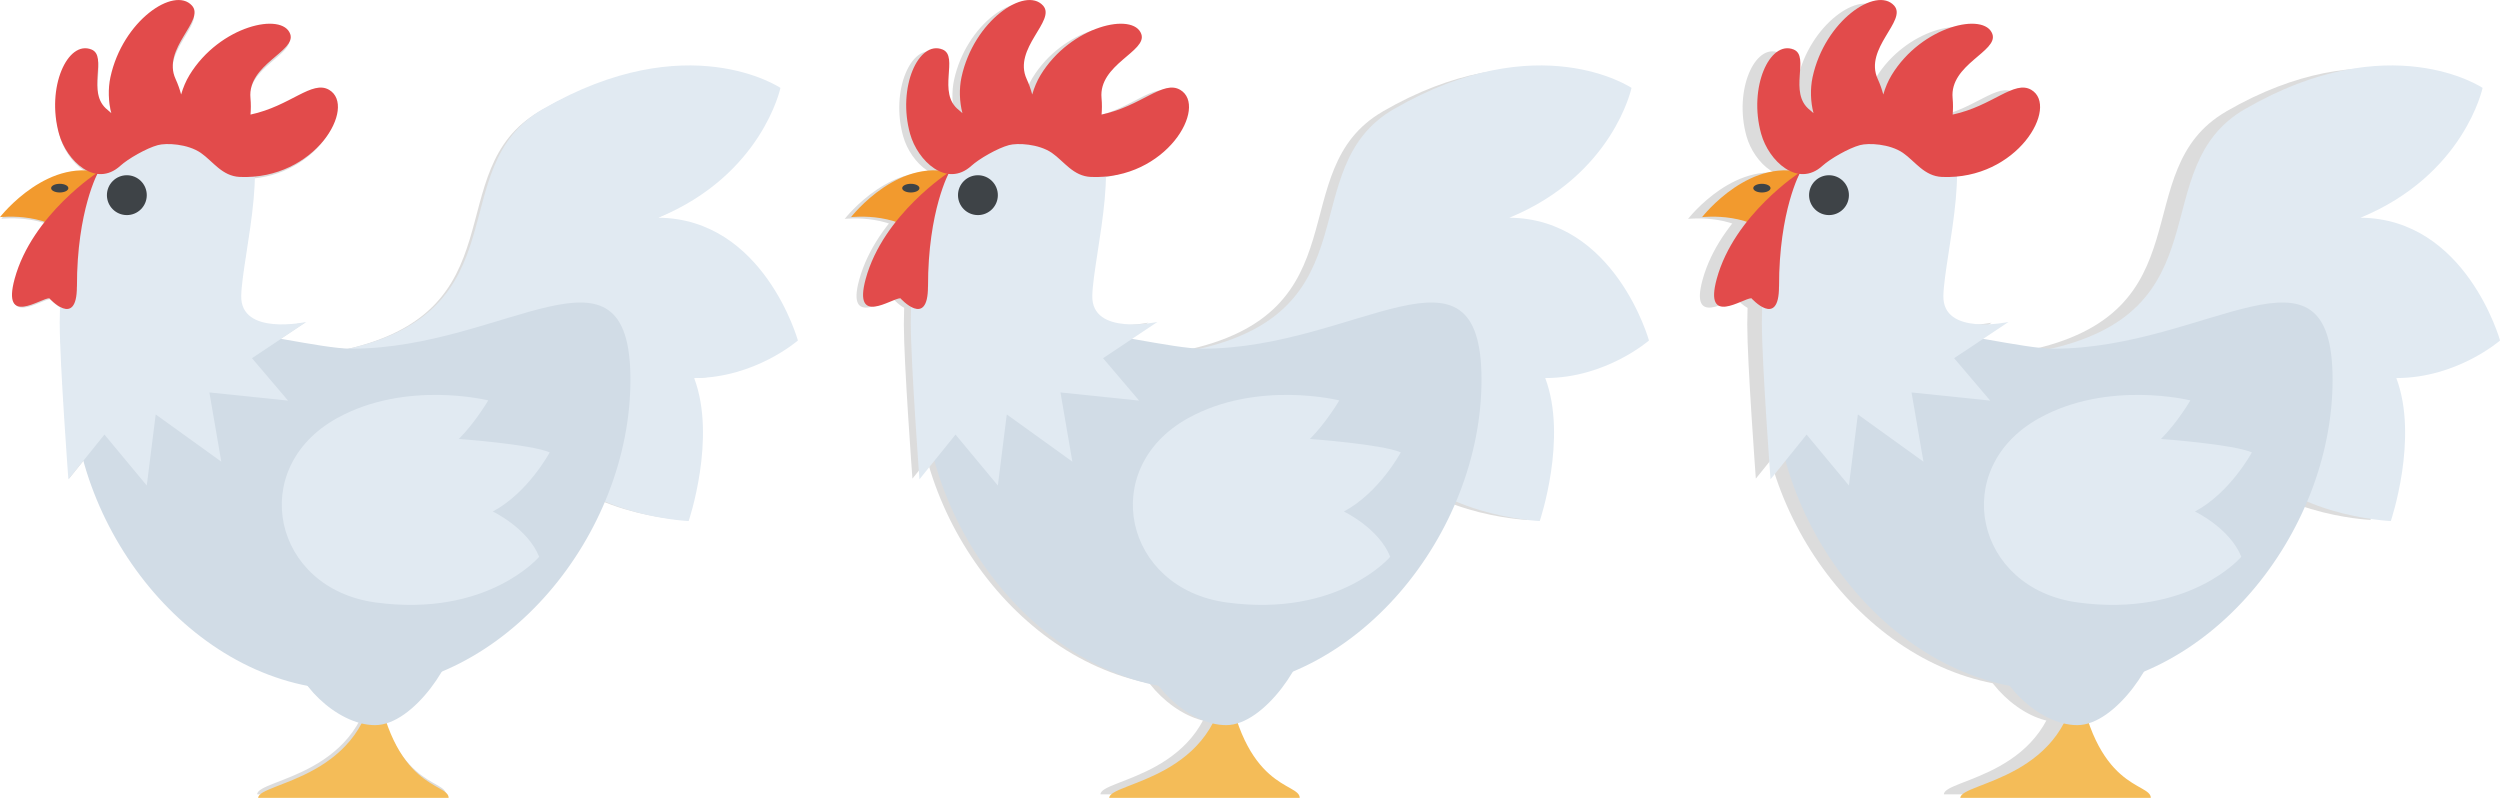
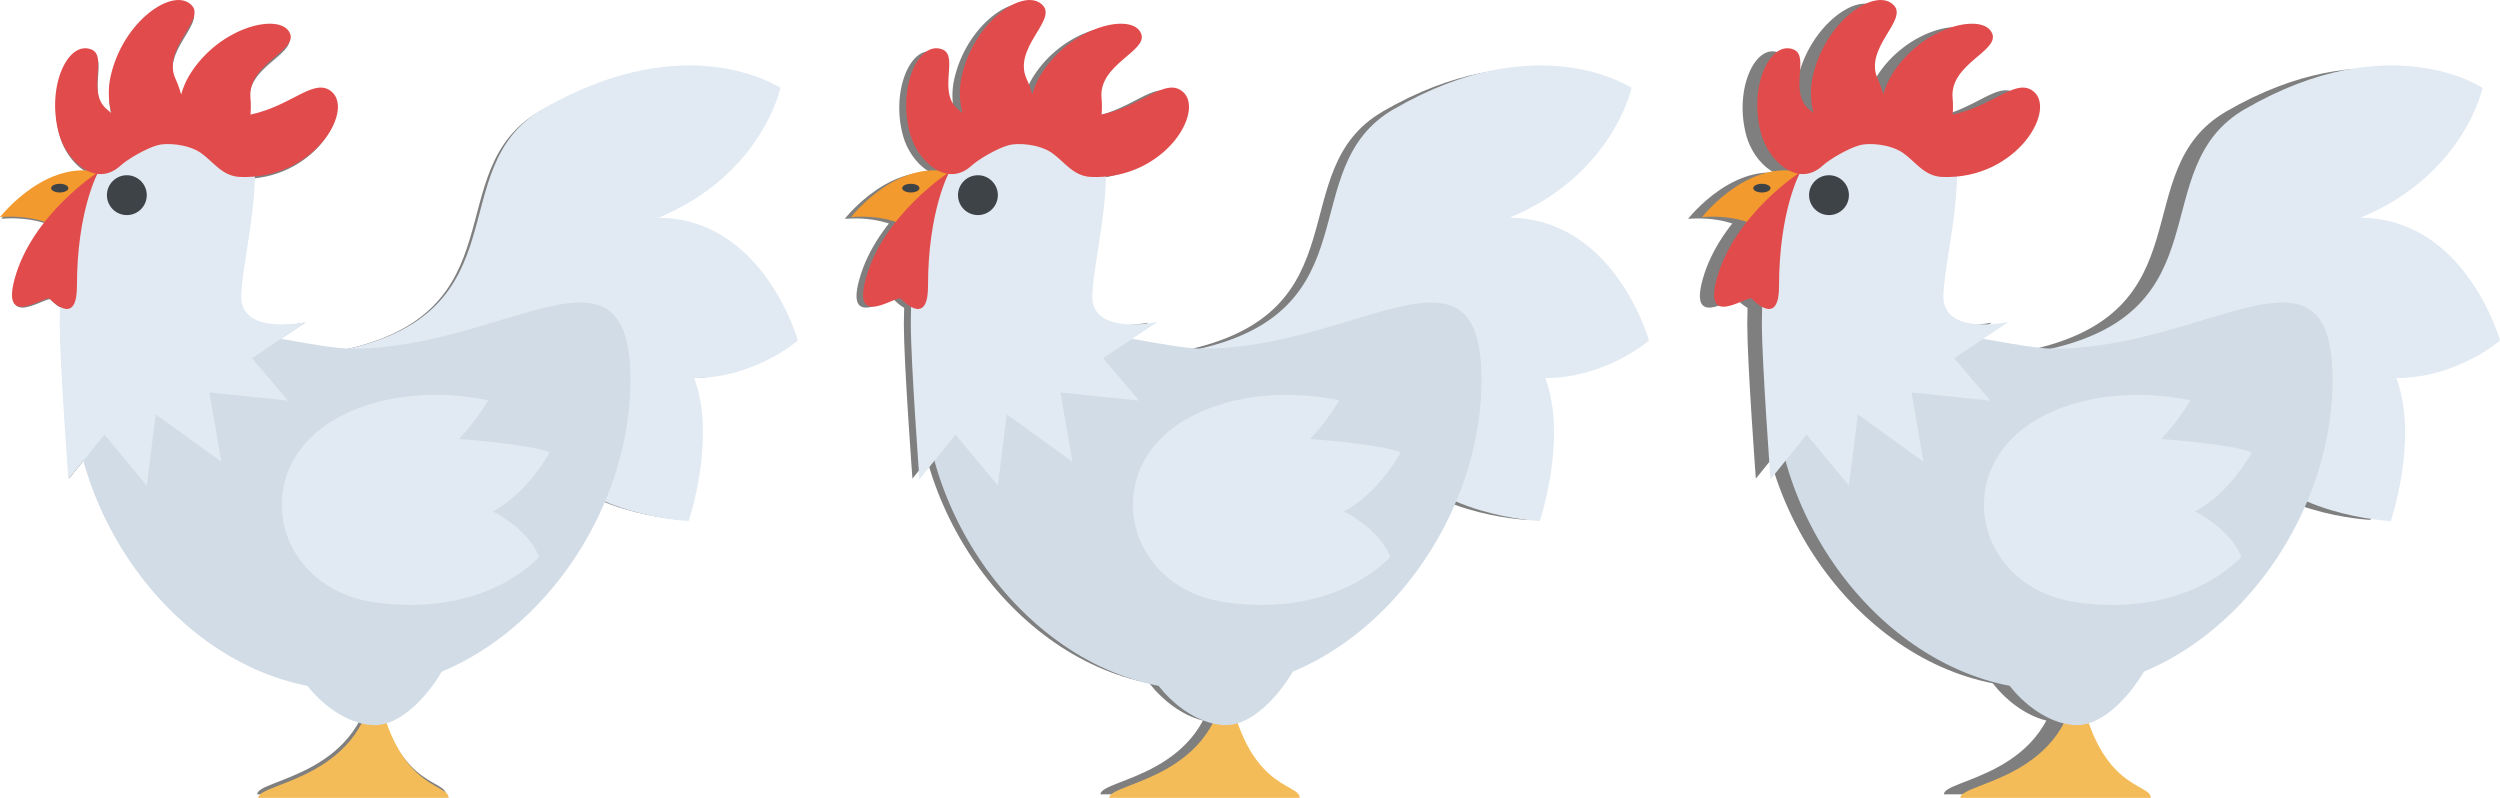
<svg xmlns="http://www.w3.org/2000/svg" id="Chickens" viewBox="0 0 495.49 158.14">
  <defs>
    <style>
      .cls-1 {
        fill: #3e4347;
      }

      .cls-2 {
        fill: #d1dce6;
      }

      .cls-3 {
        fill: #f29a2e;
      }

      .cls-4 {
        fill: #e24b4b;
      }

      .cls-5 {
-         opacity: .14;
+         opacity: .5;
      }

      .cls-6 {
        fill: #e1eaf2;
      }

      .cls-7 {
        fill: #f4bc58;
      }
    </style>
  </defs>
  <g id="Dead" class="cls-5">
    <g>
      <path d="M15.01,48.72c4.62,7.53,9.86,8.56,13.58,4.21,5.8-6.81-.65-15.4-7.24-17.87C10.02,30.81,.26,43.36,.26,43.36c0,0,10.72-1.21,14.75,5.35Z" />
      <path d="M106.9,22.11c-20.13,11.64-3.43,40.04-39.72,47.43l38.76,18.97c7.93,13.61,29.57,14.53,29.57,14.53,0,0,5.53-16.29,1.08-28.09,11.94,0,20.37-7.38,20.37-7.38,0,0-6.67-23.93-27.41-24.11,20.37-8.39,23.98-25.5,23.98-25.5,0,0-18.22-12.29-46.64,4.14Z" />
      <path d="M88.37,157.43H50.97c0-3.11,21.88-3.59,22.92-24.64,3.36,23.44,14.49,21.54,14.49,24.64Z" />
      <path d="M124.08,75.31c0,30.12-24.55,60.95-54.83,60.95S14.42,105.43,14.42,75.31c0-20.09,43.34-6.1,54.83-6.1,30.28,0,54.83-24.02,54.83,6.1Z" />
      <path d="M90.05,124.04c0,6.1-8.52,19.1-16.14,19.1s-16.25-8.84-16.25-14.94,32.38-7.15,32.38-4.16Z" />
      <path d="M11.99,64.31c0,7.65,1.7,30.55,1.7,30.55l7.08-8.79,8.32,10.01,1.76-13.97,12.88,9.27-2.34-13.6,15.45,1.61-7.09-8.33,10.68-7.11s-12.97,2.82-12.79-5.16c.18-7.98,6.77-31.08-1.37-34.35-14.97-6.01-34.28,6.71-34.28,39.87Z" />
      <path d="M11.99,36.82c.94,0,1.7,.38,1.7,.85s-.76,.85-1.7,.85-1.7-.38-1.7-.85,.76-.85,1.7-.85Z" />
      <circle cx="25.17" cy="39.05" r="3.92" />
      <path d="M15.36,57.02c0,8.31-5.42,2.28-5.42,2.28-1.7,0-9.38,5.63-6.81-3.81,3.44-12.64,16.43-20.99,16.43-20.99,0,0-4.21,7.5-4.19,22.51Z" />
      <path d="M49.46,23.22c.08-1,.1-2.07-.01-3.25-.61-6.6,8.98-9.15,7.82-12.55-1.51-4.41-13.86-1.69-19.79,8.02-.71,1.16-1.26,2.47-1.65,3.83-.26-.96-.6-1.96-1.09-3.04-2.76-6.03,5.86-11.49,3.22-14.42-3.49-3.88-13.64,2.96-16.03,14.08-.48,2.25-.4,4.78,.19,7.04-.24-.2-.43-.4-.69-.61-4.38-3.38,.08-10.57-3.21-11.9-4.69-1.9-8.93,7.45-6.37,16.58,1.49,5.32,7.2,10.69,12.05,6.25,1.47-1.35,5.13-3.46,7.36-4.06,1.66-.44,5.82-.27,8.43,1.53,2.4,1.66,4.17,4.58,7.67,4.72,14.85,.61,23.05-13.85,17.54-17.1-3.37-1.99-7.61,3.18-15.45,4.86Z" />
      <path d="M106.15,110.07c-2.25-5.63-9.1-8.89-9.1-8.89,6.94-3.7,11.18-11.61,11.18-11.61-3.69-1.6-17.85-2.64-17.85-2.64,3.25-3.25,5.77-7.57,5.77-7.57,0,0-16.14-4.05-29.75,3.52-17.7,9.84-12.57,33.44,7.66,36.16,21.99,2.96,32.09-8.98,32.09-8.98Z" />
    </g>
    <g>
      <path d="M182.16,48.72c4.62,7.53,9.86,8.56,13.58,4.21,5.8-6.81-.65-15.4-7.24-17.87-11.32-4.24-21.08,8.32-21.08,8.32,0,0,10.72-1.21,14.75,5.35Z" />
      <path d="M274.05,22.11c-20.13,11.64-3.43,40.04-39.72,47.43l38.76,18.97c7.93,13.61,29.57,14.53,29.57,14.53,0,0,5.53-16.29,1.08-28.09,11.94,0,20.37-7.38,20.37-7.38,0,0-6.67-23.93-27.41-24.11,20.37-8.39,23.98-25.5,23.98-25.5,0,0-18.22-12.29-46.64,4.14Z" />
      <path d="M255.52,157.43h-37.41c0-3.11,21.88-3.59,22.92-24.64,3.36,23.44,14.49,21.54,14.49,24.64Z" />
      <path d="M291.23,75.31c0,30.12-24.55,60.95-54.83,60.95s-54.83-30.83-54.83-60.95c0-20.09,43.34-6.1,54.83-6.1,30.28,0,54.83-24.02,54.83,6.1Z" />
      <path d="M257.2,124.04c0,6.1-8.52,19.1-16.14,19.1s-16.25-8.84-16.25-14.94,32.38-7.15,32.38-4.16Z" />
      <path d="M179.14,64.31c0,7.65,1.7,30.55,1.7,30.55l7.08-8.79,8.32,10.01,1.76-13.97,12.88,9.27-2.34-13.6,15.45,1.61-7.09-8.33,10.68-7.11s-12.97,2.82-12.79-5.16c.18-7.98,6.77-31.08-1.37-34.35-14.97-6.01-34.28,6.71-34.28,39.87Z" />
      <path d="M179.14,36.82c.94,0,1.7,.38,1.7,.85s-.76,.85-1.7,.85-1.7-.38-1.7-.85,.76-.85,1.7-.85Z" />
      <circle cx="192.32" cy="39.05" r="3.92" />
      <path d="M182.51,57.02c0,8.31-5.42,2.28-5.42,2.28-1.7,0-9.38,5.63-6.81-3.81,3.44-12.64,16.43-20.99,16.43-20.99,0,0-4.21,7.5-4.19,22.51Z" />
      <path d="M216.61,23.22c.08-1,.1-2.07-.01-3.25-.61-6.6,8.98-9.15,7.82-12.55-1.51-4.41-13.86-1.69-19.79,8.02-.71,1.16-1.26,2.47-1.65,3.83-.26-.96-.6-1.96-1.09-3.04-2.76-6.03,5.86-11.49,3.22-14.42-3.49-3.88-13.64,2.96-16.03,14.08-.48,2.25-.4,4.78,.19,7.04-.24-.2-.43-.4-.69-.61-4.38-3.38,.08-10.57-3.21-11.9-4.69-1.9-8.93,7.45-6.37,16.58,1.49,5.32,7.2,10.69,12.05,6.25,1.47-1.35,5.13-3.46,7.36-4.06,1.66-.44,5.82-.27,8.43,1.53,2.4,1.66,4.17,4.58,7.67,4.72,14.85,.61,23.05-13.85,17.54-17.1-3.37-1.99-7.61,3.18-15.45,4.86Z" />
      <path d="M273.3,110.07c-2.25-5.63-9.1-8.89-9.1-8.89,6.94-3.7,11.18-11.61,11.18-11.61-3.69-1.6-17.85-2.64-17.85-2.64,3.25-3.25,5.77-7.57,5.77-7.57,0,0-16.14-4.05-29.75,3.52-17.7,9.84-12.57,33.44,7.66,36.16,21.99,2.96,32.09-8.98,32.09-8.98Z" />
    </g>
    <g>
      <path d="M349.31,48.72c4.62,7.53,9.86,8.56,13.58,4.21,5.8-6.81-.65-15.4-7.24-17.87-11.32-4.24-21.08,8.32-21.08,8.32,0,0,10.72-1.21,14.75,5.35Z" />
      <path d="M441.21,22.11c-20.13,11.64-3.43,40.04-39.72,47.43l38.76,18.97c7.93,13.61,29.57,14.53,29.57,14.53,0,0,5.53-16.29,1.08-28.09,11.94,0,20.37-7.38,20.37-7.38,0,0-6.67-23.93-27.41-24.11,20.37-8.39,23.98-25.5,23.98-25.5,0,0-18.22-12.29-46.64,4.14Z" />
      <path d="M422.68,157.43h-37.41c0-3.11,21.88-3.59,22.92-24.64,3.36,23.44,14.49,21.54,14.49,24.64Z" />
      <path d="M458.39,75.31c0,30.12-24.55,60.95-54.83,60.95s-54.83-30.83-54.83-60.95c0-20.09,43.34-6.1,54.83-6.1,30.28,0,54.83-24.02,54.83,6.1Z" />
      <path d="M424.36,124.04c0,6.1-8.52,19.1-16.14,19.1s-16.25-8.84-16.25-14.94,32.38-7.15,32.38-4.16Z" />
      <path d="M346.3,64.31c0,7.65,1.7,30.55,1.7,30.55l7.08-8.79,8.32,10.01,1.76-13.97,12.88,9.27-2.34-13.6,15.45,1.61-7.09-8.33,10.68-7.11s-12.97,2.82-12.79-5.16c.18-7.98,6.77-31.08-1.37-34.35-14.97-6.01-34.28,6.71-34.28,39.87Z" />
      <path d="M346.3,36.82c.94,0,1.7,.38,1.7,.85s-.76,.85-1.7,.85-1.7-.38-1.7-.85,.76-.85,1.7-.85Z" />
      <circle cx="359.47" cy="39.05" r="3.92" />
      <path d="M349.66,57.02c0,8.31-5.42,2.28-5.42,2.28-1.7,0-9.38,5.63-6.81-3.81,3.44-12.64,16.43-20.99,16.43-20.99,0,0-4.21,7.5-4.19,22.51Z" />
      <path d="M383.76,23.22c.08-1,.1-2.07-.01-3.25-.61-6.6,8.98-9.15,7.82-12.55-1.51-4.41-13.86-1.69-19.79,8.02-.71,1.16-1.26,2.47-1.65,3.83-.26-.96-.6-1.96-1.09-3.04-2.76-6.03,5.86-11.49,3.22-14.42-3.49-3.88-13.64,2.96-16.03,14.08-.48,2.25-.4,4.78,.19,7.04-.24-.2-.43-.4-.69-.61-4.38-3.38,.08-10.57-3.21-11.9-4.69-1.9-8.93,7.45-6.37,16.58,1.49,5.32,7.2,10.69,12.05,6.25,1.47-1.35,5.13-3.46,7.36-4.06,1.66-.44,5.82-.27,8.43,1.53,2.4,1.66,4.17,4.58,7.67,4.72,14.85,.61,23.05-13.85,17.54-17.1-3.37-1.99-7.61,3.18-15.45,4.86Z" />
      <path d="M440.46,110.07c-2.25-5.63-9.1-8.89-9.1-8.89,6.94-3.7,11.18-11.61,11.18-11.61-3.69-1.6-17.85-2.64-17.85-2.64,3.25-3.25,5.77-7.57,5.77-7.57,0,0-16.14-4.05-29.75,3.52-17.7,9.84-12.57,33.44,7.66,36.16,21.99,2.96,32.09-8.98,32.09-8.98Z" />
    </g>
  </g>
  <g id="Alive">
-     <g id="_" data-name="1">
+     <g id="Dead1" data-name="1">
      <path class="cls-3" d="M14.89,48.43c4.67,7.6,9.95,8.64,13.7,4.25,5.85-6.87-.65-15.54-7.31-18.04C9.85,30.36,0,43.03,0,43.03c0,0,10.82-1.23,14.89,5.4Z" />
      <path class="cls-6" d="M107.62,21.59c-20.32,11.74-3.47,40.41-40.09,47.87l39.12,19.15c8,13.73,29.84,14.66,29.84,14.66,0,0,5.58-16.44,1.09-28.34,12.05,0,20.56-7.45,20.56-7.45,0,0-6.73-24.15-27.66-24.33,20.56-8.47,24.2-25.73,24.2-25.73,0,0-18.39-12.4-47.06,4.18Z" />
      <path class="cls-7" d="M88.92,158.14H51.17c0-3.13,22.08-3.62,23.13-24.87,3.39,23.65,14.62,21.74,14.62,24.87Z" />
      <path class="cls-2" d="M124.95,75.27c0,30.4-24.77,61.51-55.33,61.51S14.29,105.67,14.29,75.27c0-20.27,43.74-6.16,55.33-6.16,30.56,0,55.33-24.23,55.33,6.16Z" />
      <path class="cls-2" d="M90.61,124.45c0,6.15-8.6,19.27-16.28,19.27s-16.39-8.92-16.39-15.08,32.68-7.22,32.68-4.2Z" />
      <path class="cls-6" d="M11.84,64.17c0,7.72,1.71,30.83,1.71,30.83l7.15-8.87,8.39,10.1,1.77-14.09,13,9.36-2.36-13.72,15.59,1.62-7.15-8.41,10.78-7.18s-13.09,2.84-12.91-5.2c.18-8.05,6.83-31.37-1.38-34.67-15.1-6.06-34.6,6.77-34.6,40.24Z" />
      <path class="cls-1" d="M11.84,36.43c.95,0,1.71,.38,1.71,.86s-.77,.86-1.71,.86-1.71-.38-1.71-.86,.77-.86,1.71-.86Z" />
      <circle class="cls-1" cx="25.14" cy="38.68" r="3.95" />
      <path class="cls-4" d="M15.24,56.81c0,8.38-5.47,2.3-5.47,2.3-1.71,0-9.46,5.68-6.87-3.84,3.47-12.75,16.58-21.18,16.58-21.18,0,0-4.25,7.57-4.23,22.71Z" />
      <path class="cls-4" d="M49.65,22.71c.08-1.01,.1-2.08-.01-3.28-.62-6.66,9.06-9.23,7.89-12.66-1.52-4.45-13.98-1.71-19.97,8.1-.71,1.17-1.27,2.49-1.66,3.86-.26-.97-.6-1.98-1.1-3.07-2.79-6.09,5.91-11.59,3.25-14.55-3.52-3.92-13.76,2.99-16.17,14.21-.48,2.27-.41,4.82,.19,7.11-.24-.2-.44-.41-.7-.61-4.42-3.42,.08-10.66-3.24-12.01-4.73-1.91-9.01,7.51-6.43,16.73,1.5,5.37,7.26,10.78,12.16,6.31,1.49-1.36,5.18-3.49,7.43-4.09,1.67-.45,5.87-.27,8.51,1.54,2.42,1.68,4.21,4.62,7.74,4.77,14.98,.62,23.26-13.97,17.7-17.26-3.4-2.01-7.67,3.21-15.59,4.9Z" />
      <path class="cls-6" d="M106.86,110.35c-2.27-5.68-9.19-8.97-9.19-8.97,7-3.73,11.28-11.72,11.28-11.72-3.72-1.62-18.01-2.66-18.01-2.66,3.28-3.28,5.82-7.64,5.82-7.64,0,0-16.29-4.09-30.02,3.55-17.86,9.93-12.69,33.74,7.73,36.5,22.19,2.99,32.39-9.06,32.39-9.06Z" />
    </g>
-     <g id="_-2" data-name="2">
+     <g id="Dead2" data-name="2">
      <path class="cls-3" d="M183.56,48.43c4.67,7.6,9.95,8.64,13.7,4.25,5.85-6.87-.65-15.54-7.31-18.04-11.43-4.28-21.28,8.39-21.28,8.39,0,0,10.82-1.23,14.89,5.4Z" />
      <path class="cls-6" d="M276.3,21.59c-20.32,11.74-3.47,40.41-40.09,47.87l39.12,19.15c8,13.73,29.84,14.66,29.84,14.66,0,0,5.58-16.44,1.09-28.34,12.05,0,20.56-7.45,20.56-7.45,0,0-6.73-24.15-27.66-24.33,20.56-8.47,24.2-25.73,24.2-25.73,0,0-18.39-12.4-47.06,4.18Z" />
      <path class="cls-7" d="M257.6,158.14h-37.75c0-3.13,22.08-3.62,23.13-24.87,3.39,23.65,14.62,21.74,14.62,24.87Z" />
      <path class="cls-2" d="M293.63,75.27c0,30.4-24.77,61.51-55.33,61.51s-55.33-31.11-55.33-61.51c0-20.27,43.74-6.16,55.33-6.16,30.56,0,55.33-24.23,55.33,6.16Z" />
      <path class="cls-2" d="M259.29,124.45c0,6.15-8.6,19.27-16.28,19.27s-16.39-8.92-16.39-15.08,32.68-7.22,32.68-4.2Z" />
      <path class="cls-6" d="M180.52,64.17c0,7.72,1.71,30.83,1.71,30.83l7.15-8.87,8.39,10.1,1.77-14.09,13,9.36-2.36-13.72,15.59,1.62-7.15-8.41,10.78-7.18s-13.09,2.84-12.91-5.2c.18-8.05,6.83-31.37-1.38-34.67-15.1-6.06-34.6,6.77-34.6,40.24Z" />
      <path class="cls-1" d="M180.52,36.43c.95,0,1.71,.38,1.71,.86s-.77,.86-1.71,.86-1.71-.38-1.71-.86,.77-.86,1.71-.86Z" />
      <circle class="cls-1" cx="193.82" cy="38.68" r="3.95" />
      <path class="cls-4" d="M183.92,56.81c0,8.38-5.47,2.3-5.47,2.3-1.71,0-9.46,5.68-6.87-3.84,3.47-12.75,16.58-21.18,16.58-21.18,0,0-4.25,7.57-4.23,22.71Z" />
      <path class="cls-4" d="M218.33,22.71c.08-1.01,.1-2.08-.01-3.28-.62-6.66,9.06-9.23,7.89-12.66-1.52-4.45-13.98-1.71-19.97,8.1-.71,1.17-1.27,2.49-1.66,3.86-.26-.97-.6-1.98-1.1-3.07-2.79-6.09,5.91-11.59,3.25-14.55-3.52-3.92-13.76,2.99-16.17,14.21-.48,2.27-.41,4.82,.19,7.11-.24-.2-.44-.41-.7-.61-4.42-3.42,.08-10.66-3.24-12.01-4.73-1.91-9.01,7.51-6.43,16.73,1.5,5.37,7.26,10.78,12.16,6.31,1.49-1.36,5.18-3.49,7.43-4.09,1.67-.45,5.87-.27,8.51,1.54,2.42,1.68,4.21,4.62,7.74,4.77,14.98,.62,23.26-13.97,17.7-17.26-3.4-2.01-7.67,3.21-15.59,4.9Z" />
      <path class="cls-6" d="M275.54,110.35c-2.27-5.68-9.19-8.97-9.19-8.97,7-3.73,11.28-11.72,11.28-11.72-3.72-1.62-18.01-2.66-18.01-2.66,3.28-3.28,5.82-7.64,5.82-7.64,0,0-16.29-4.09-30.02,3.55-17.86,9.93-12.69,33.74,7.73,36.5,22.19,2.99,32.39-9.06,32.39-9.06Z" />
    </g>
-     <g id="_-3" data-name="3">
+     <g id="Dead3" data-name="3">
      <path class="cls-3" d="M352.24,48.43c4.67,7.6,9.95,8.64,13.7,4.25,5.85-6.87-.65-15.54-7.31-18.04-11.43-4.28-21.28,8.39-21.28,8.39,0,0,10.82-1.23,14.89,5.4Z" />
      <path class="cls-6" d="M444.98,21.59c-20.32,11.74-3.47,40.41-40.09,47.87l39.12,19.15c8,13.73,29.84,14.66,29.84,14.66,0,0,5.58-16.44,1.09-28.34,12.05,0,20.56-7.45,20.56-7.45,0,0-6.73-24.15-27.66-24.33,20.56-8.47,24.2-25.73,24.2-25.73,0,0-18.39-12.4-47.06,4.18Z" />
      <path class="cls-7" d="M426.28,158.14h-37.75c0-3.13,22.08-3.62,23.13-24.87,3.39,23.65,14.62,21.74,14.62,24.87Z" />
      <path class="cls-2" d="M462.31,75.27c0,30.4-24.77,61.51-55.33,61.51s-55.33-31.11-55.33-61.51c0-20.27,43.74-6.16,55.33-6.16,30.56,0,55.33-24.23,55.33,6.16Z" />
      <path class="cls-2" d="M427.97,124.45c0,6.15-8.6,19.27-16.28,19.27s-16.39-8.92-16.39-15.08,32.68-7.22,32.68-4.2Z" />
      <path class="cls-6" d="M349.2,64.17c0,7.72,1.71,30.83,1.71,30.83l7.15-8.87,8.39,10.1,1.77-14.09,13,9.36-2.36-13.72,15.59,1.62-7.15-8.41,10.78-7.18s-13.09,2.84-12.91-5.2c.18-8.05,6.83-31.37-1.38-34.67-15.1-6.06-34.6,6.77-34.6,40.24Z" />
      <path class="cls-1" d="M349.2,36.43c.95,0,1.71,.38,1.71,.86s-.77,.86-1.71,.86-1.71-.38-1.71-.86,.77-.86,1.71-.86Z" />
      <circle class="cls-1" cx="362.5" cy="38.68" r="3.95" />
      <path class="cls-4" d="M352.59,56.81c0,8.38-5.47,2.3-5.47,2.3-1.71,0-9.46,5.68-6.87-3.84,3.47-12.75,16.58-21.18,16.58-21.18,0,0-4.25,7.57-4.23,22.71Z" />
      <path class="cls-4" d="M387.01,22.71c.08-1.01,.1-2.08-.01-3.28-.62-6.66,9.06-9.23,7.89-12.66-1.52-4.45-13.98-1.71-19.97,8.1-.71,1.17-1.27,2.49-1.66,3.86-.26-.97-.6-1.98-1.1-3.07-2.79-6.09,5.91-11.59,3.25-14.55-3.52-3.92-13.76,2.99-16.17,14.21-.48,2.27-.41,4.82,.19,7.11-.24-.2-.44-.41-.7-.61-4.42-3.42,.08-10.66-3.24-12.01-4.73-1.91-9.01,7.51-6.43,16.73,1.5,5.37,7.26,10.78,12.16,6.31,1.49-1.36,5.18-3.49,7.43-4.09,1.67-.45,5.87-.27,8.51,1.54,2.42,1.68,4.21,4.62,7.74,4.77,14.98,.62,23.26-13.97,17.7-17.26-3.4-2.01-7.67,3.21-15.59,4.9Z" />
      <path class="cls-6" d="M444.22,110.35c-2.27-5.68-9.19-8.97-9.19-8.97,7-3.73,11.28-11.72,11.28-11.72-3.72-1.62-18.01-2.66-18.01-2.66,3.28-3.28,5.82-7.64,5.82-7.64,0,0-16.29-4.09-30.02,3.55-17.86,9.93-12.69,33.74,7.73,36.5,22.19,2.99,32.39-9.06,32.39-9.06Z" />
    </g>
  </g>
</svg>
